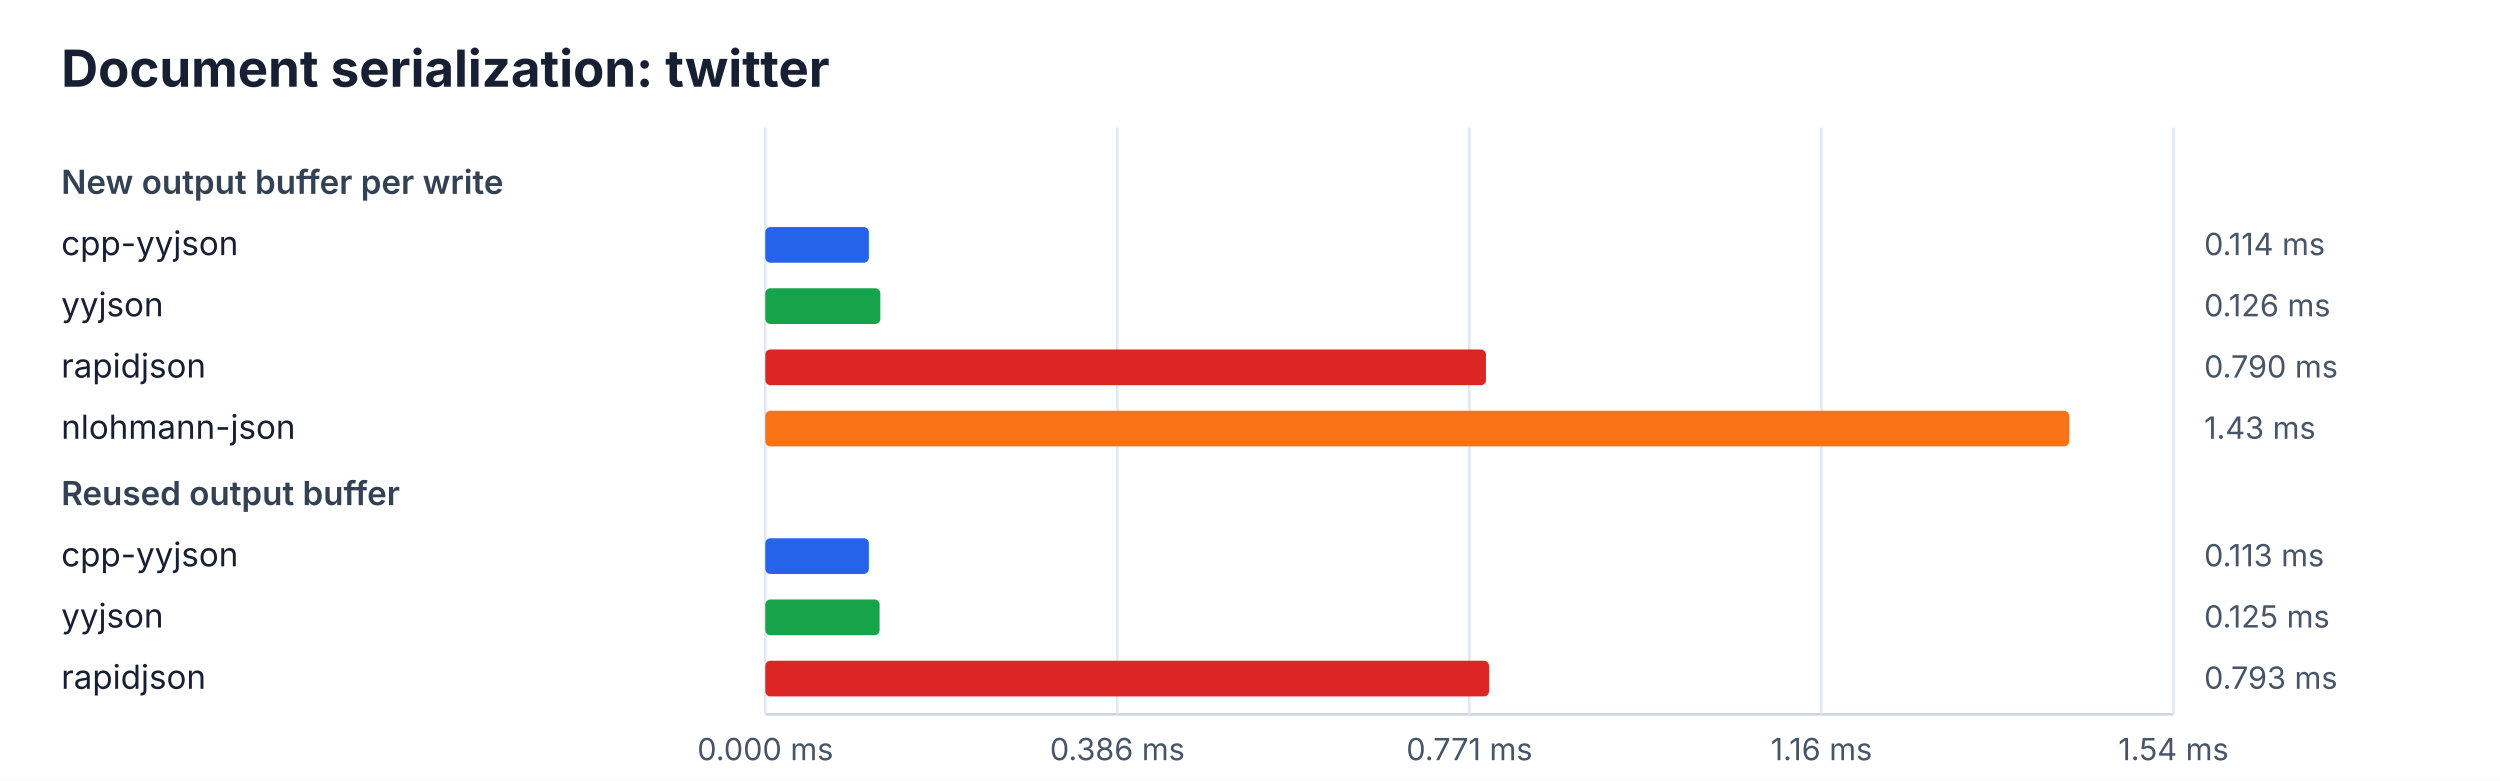
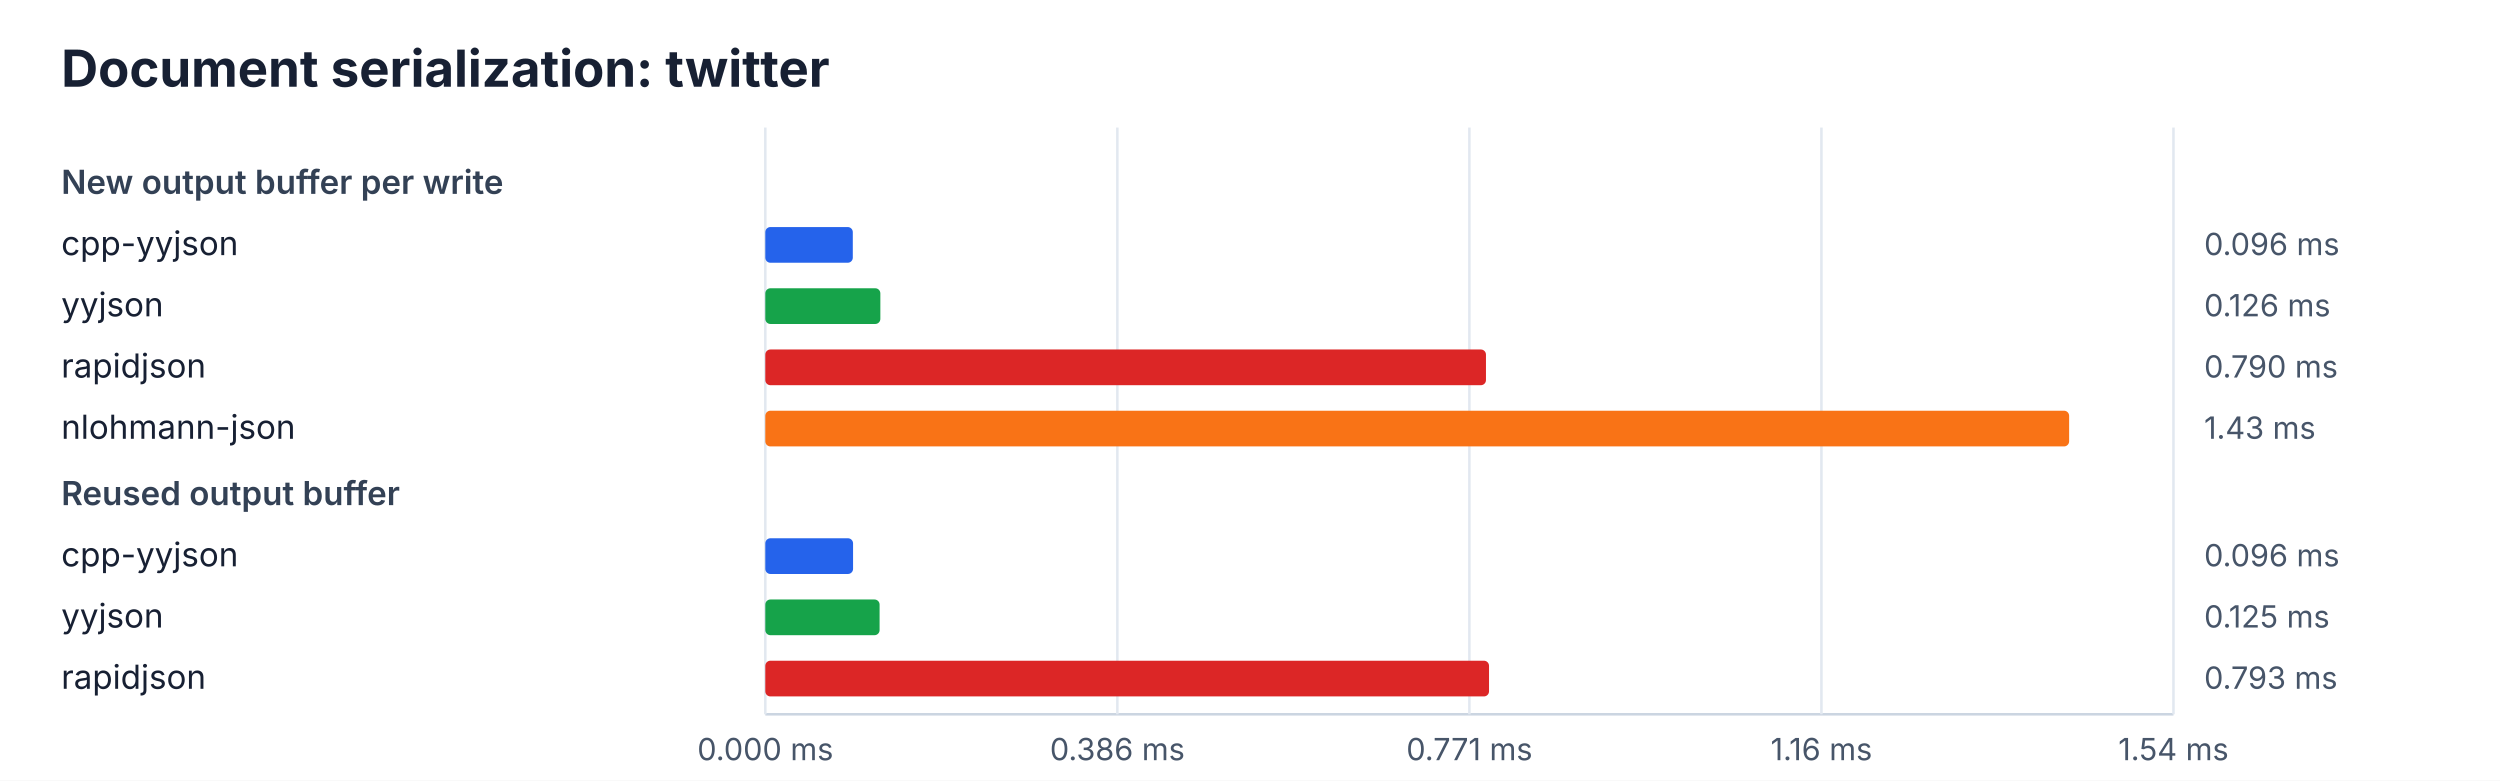
<svg xmlns="http://www.w3.org/2000/svg" width="980" height="306" viewBox="0 0 980 306">
  <rect width="100%" height="100%" fill="#ffffff" />
  <style>text{font-family:ui-sans-serif,system-ui,-apple-system,BlinkMacSystemFont,"Segoe UI",sans-serif;fill:#172033}.title{font-size:20px;font-weight:700}.heading{font-size:13px;font-weight:600;fill:#334155}.label{font-size:13px}.value{font-size:12px;fill:#475569}.axis{stroke:#cbd5e1;stroke-width:1}.grid{stroke:#e2e8f0;stroke-width:1}</style>
  <text x="24" y="34" class="title">Document serialization: twitter</text>
  <line x1="300" y1="280" x2="852" y2="280" class="axis" />
  <line x1="300.0" y1="50" x2="300.0" y2="280" class="grid" />
  <text x="300.0" y="298" class="value" text-anchor="middle">0.000 ms</text>
  <line x1="438.0" y1="50" x2="438.0" y2="280" class="grid" />
  <text x="438.0" y="298" class="value" text-anchor="middle">0.386 ms</text>
  <line x1="576.0" y1="50" x2="576.0" y2="280" class="grid" />
  <text x="576.0" y="298" class="value" text-anchor="middle">0.771 ms</text>
  <line x1="714.0" y1="50" x2="714.0" y2="280" class="grid" />
  <text x="714.0" y="298" class="value" text-anchor="middle">1.16 ms</text>
  <line x1="852.0" y1="50" x2="852.0" y2="280" class="grid" />
  <text x="852.0" y="298" class="value" text-anchor="middle">1.54 ms</text>
  <text x="24" y="76" class="heading">New output buffer per write</text>
  <text x="24" y="100" class="label">cpp-yyjson</text>
-   <rect x="300" y="89" width="40.6" height="14" rx="2" fill="#2563eb" />
-   <text x="864" y="100" class="value">0.114 ms</text>
+   <rect x="300" y="89" width="34.3" height="14" rx="2" fill="#2563eb" />
+   <text x="864" y="100" class="value">0.096 ms</text>
  <text x="24" y="124" class="label">yyjson</text>
  <rect x="300" y="113" width="45.1" height="14" rx="2" fill="#16a34a" />
  <text x="864" y="124" class="value">0.126 ms</text>
  <text x="24" y="148" class="label">rapidjson</text>
  <rect x="300" y="137" width="282.5" height="14" rx="2" fill="#dc2626" />
  <text x="864" y="148" class="value">0.790 ms</text>
  <text x="24" y="172" class="label">nlohmann-json</text>
  <rect x="300" y="161" width="511.1" height="14" rx="2" fill="#f97316" />
  <text x="864" y="172" class="value">1.43 ms</text>
  <text x="24" y="198" class="heading">Reused output buffer</text>
  <text x="24" y="222" class="label">cpp-yyjson</text>
-   <rect x="300" y="211" width="40.6" height="14" rx="2" fill="#2563eb" />
-   <text x="864" y="222" class="value">0.113 ms</text>
+   <rect x="300" y="211" width="34.4" height="14" rx="2" fill="#2563eb" />
+   <text x="864" y="222" class="value">0.096 ms</text>
  <text x="24" y="246" class="label">yyjson</text>
  <rect x="300" y="235" width="44.8" height="14" rx="2" fill="#16a34a" />
  <text x="864" y="246" class="value">0.125 ms</text>
  <text x="24" y="270" class="label">rapidjson</text>
  <rect x="300" y="259" width="283.7" height="14" rx="2" fill="#dc2626" />
  <text x="864" y="270" class="value">0.793 ms</text>
</svg>
